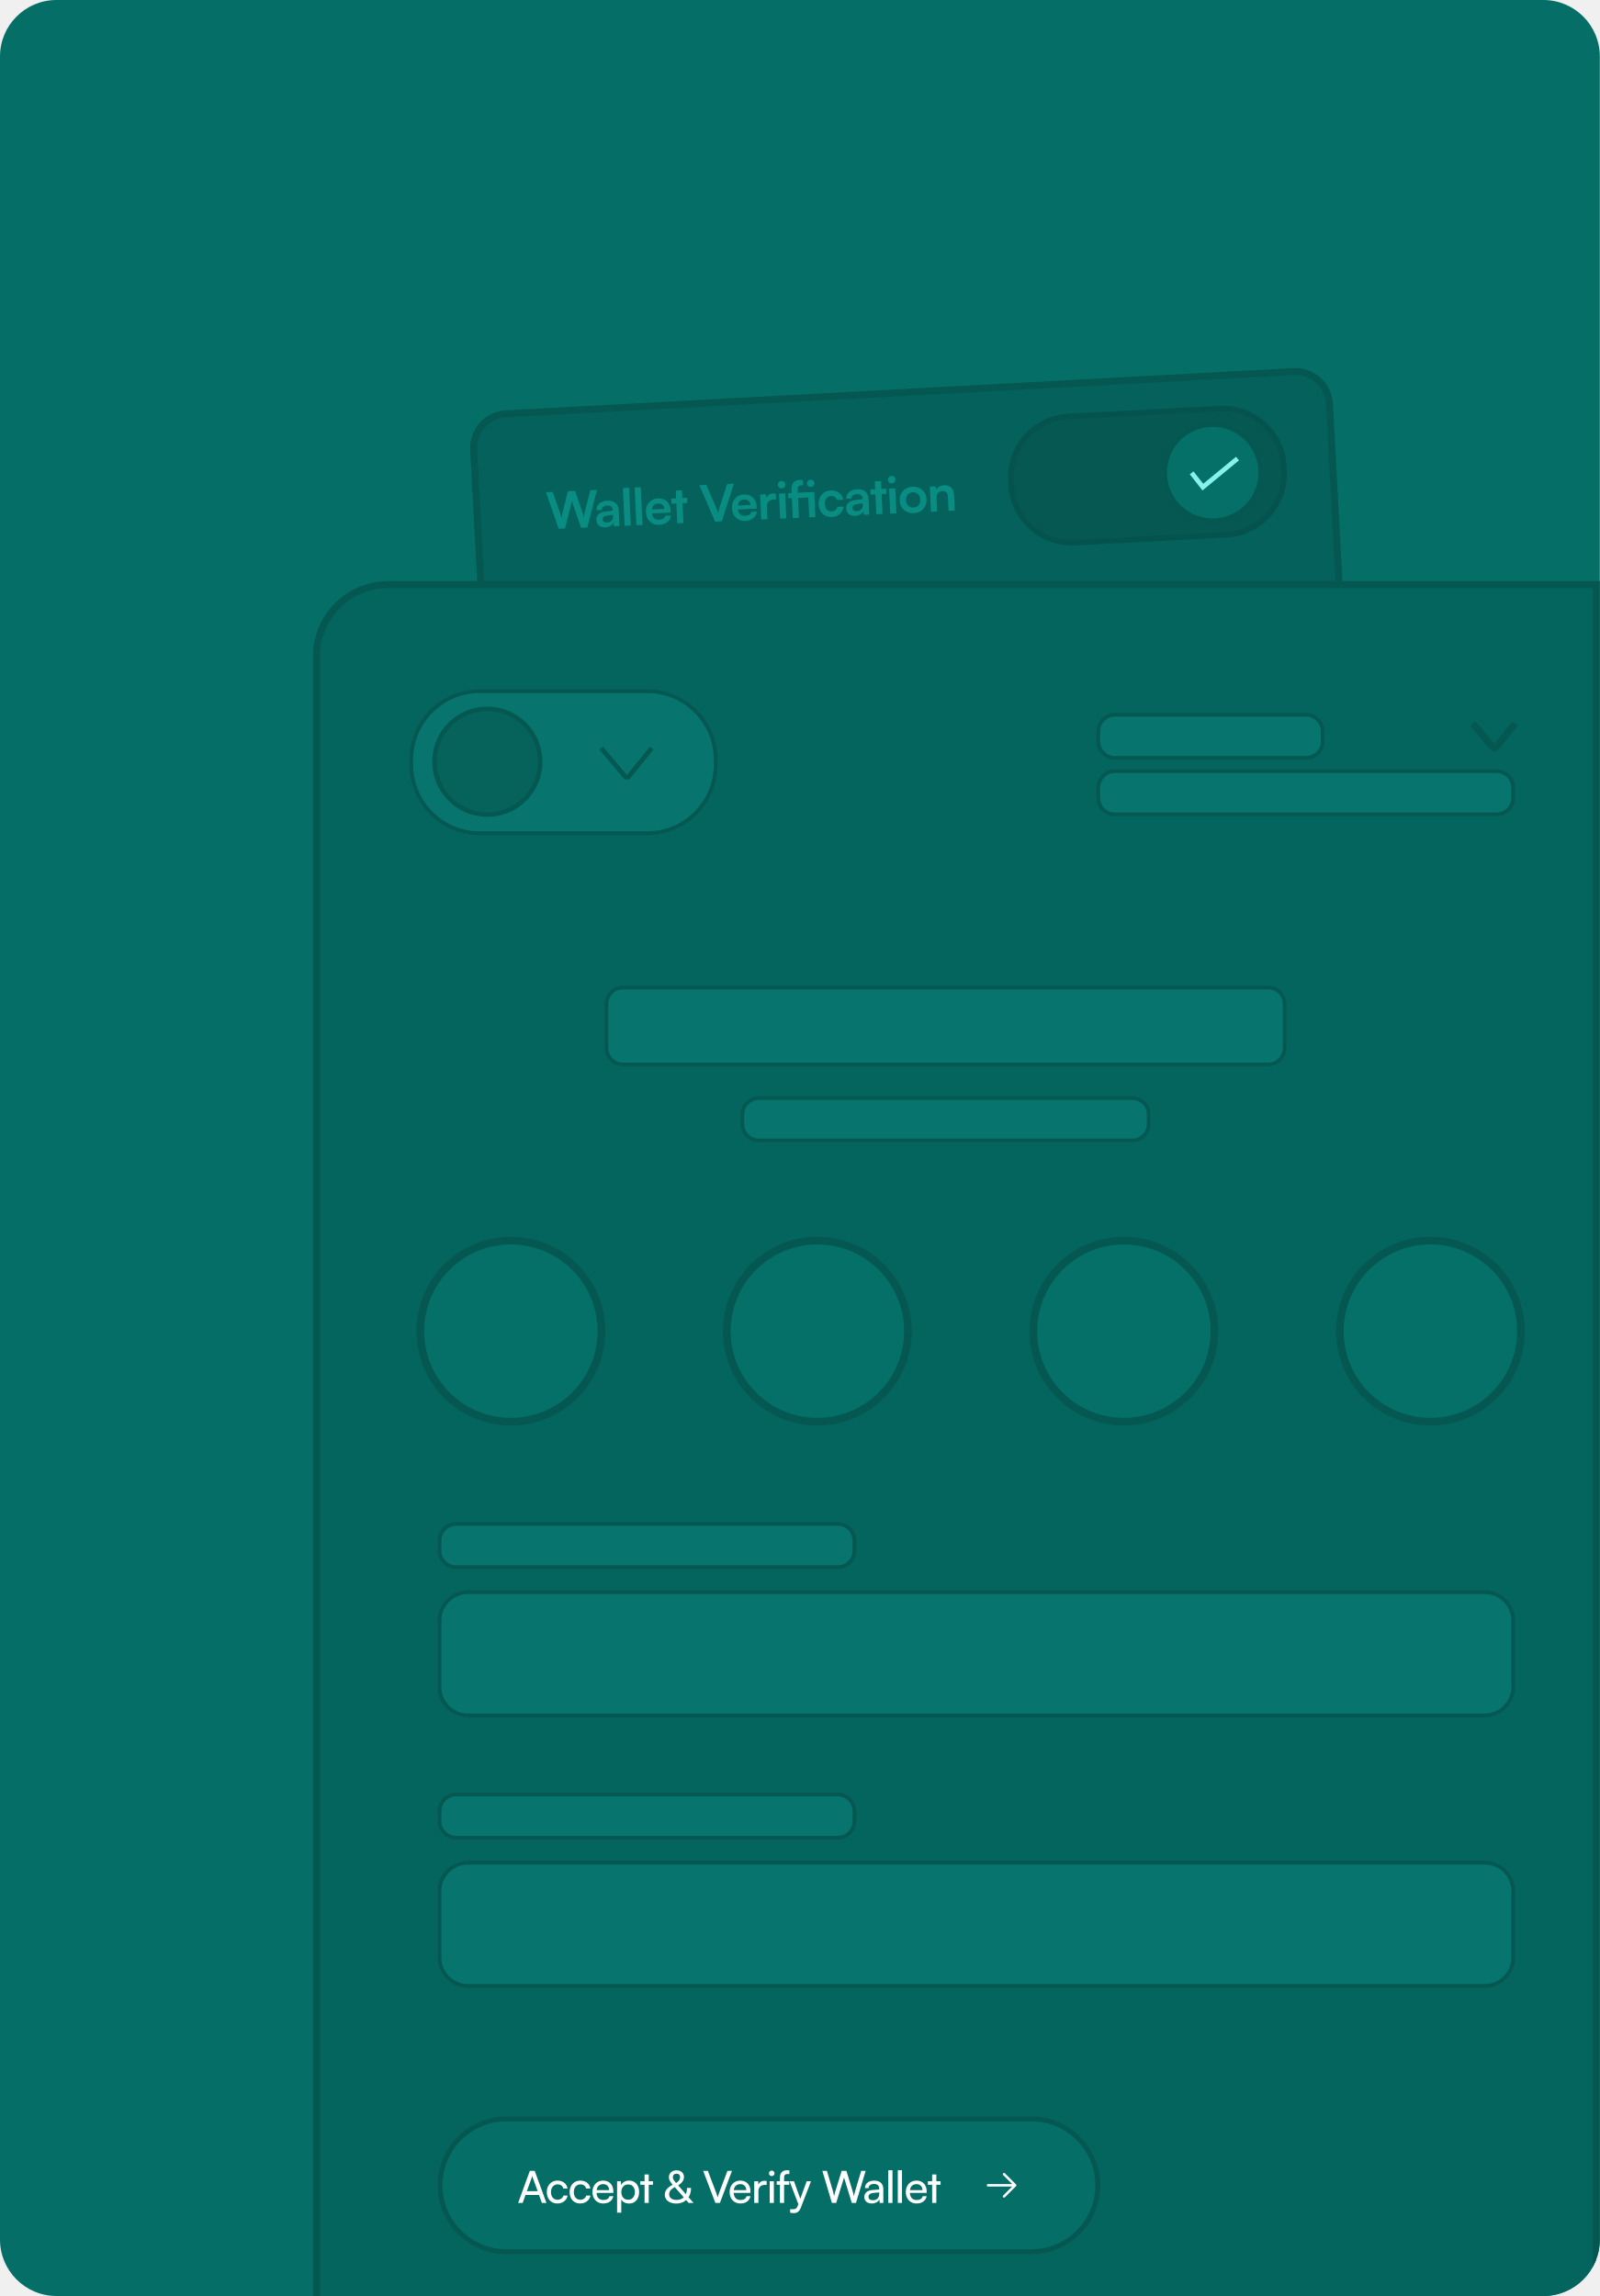
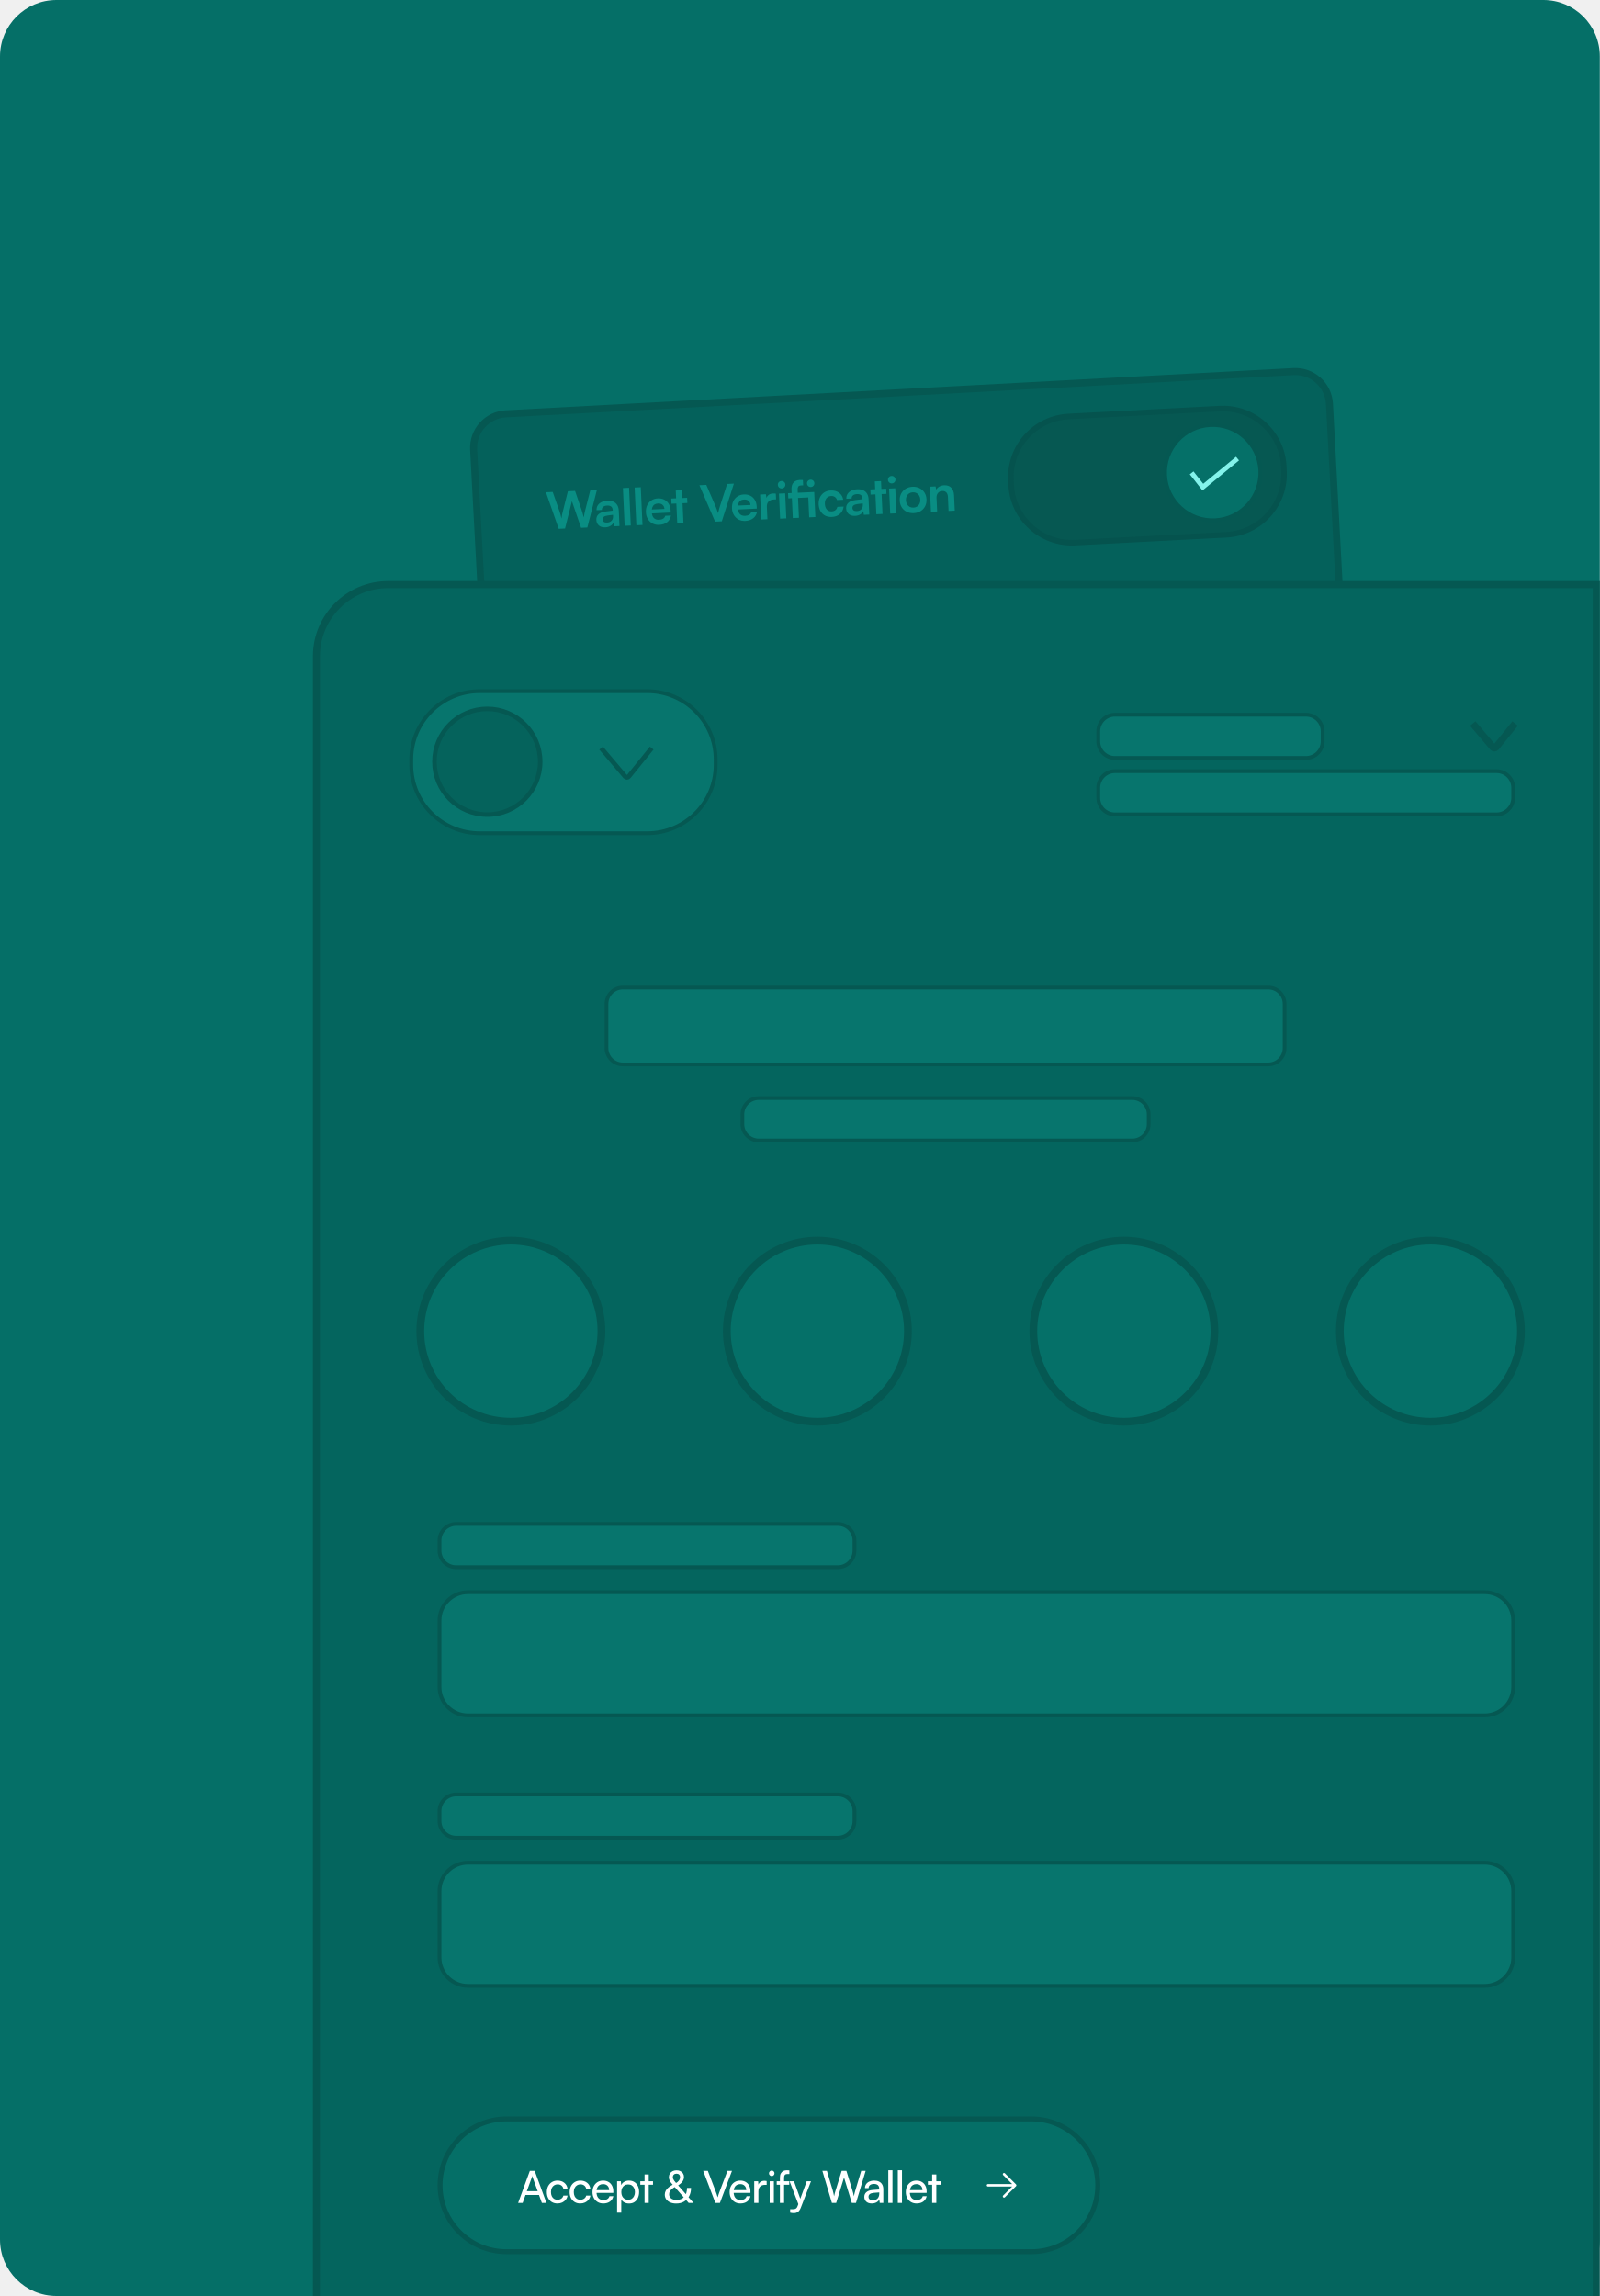
<svg xmlns="http://www.w3.org/2000/svg" width="680" height="976" viewBox="0 0 680 976" fill="none">
-   <g clip-path="url(#clip0_843_4724)">
+   <g clipPath="url(#clip0_843_4724)">
    <rect width="680" height="976" rx="24" fill="#056F67" />
    <rect x="200.543" y="176.685" width="364.278" height="143.814" rx="14.5" transform="rotate(-3.0713 200.543 176.685)" fill="#04615B" stroke="#055852" stroke-width="3" />
    <path d="M237.474 224.784L232.054 209.246L234.92 209.115L237.801 217.319C237.95 217.744 238.094 218.198 238.231 218.681C238.368 219.15 238.509 219.726 238.656 220.411C238.753 219.701 238.848 219.113 238.942 218.648C239.05 218.168 239.158 217.703 239.267 217.251L241.385 208.819L244.424 208.679L247.24 216.886C247.39 217.325 247.533 217.787 247.671 218.27C247.823 218.752 247.978 219.321 248.138 219.976C248.248 219.237 248.35 218.635 248.444 218.17C248.551 217.69 248.654 217.253 248.751 216.86L250.91 208.382L253.712 208.253L249.65 224.226L246.978 224.348L243.09 213.038L240.168 224.661L237.474 224.784ZM257.269 224.157C256.148 224.209 255.243 223.948 254.555 223.375C253.88 222.787 253.52 221.997 253.474 221.006C253.43 220.029 253.732 219.237 254.381 218.632C255.043 218.011 256.004 217.621 257.264 217.463L260.442 217.058L260.431 216.821C260.408 216.333 260.297 215.949 260.097 215.67C259.911 215.376 259.65 215.172 259.313 215.058C258.976 214.93 258.585 214.876 258.14 214.896C257.364 214.932 256.775 215.117 256.373 215.452C255.97 215.773 255.781 216.214 255.807 216.774L253.566 216.877C253.53 216.101 253.694 215.424 254.056 214.846C254.432 214.253 254.972 213.782 255.676 213.433C256.394 213.083 257.227 212.886 258.175 212.843C259.138 212.799 259.972 212.933 260.677 213.246C261.382 213.545 261.936 214.024 262.341 214.682C262.745 215.326 262.969 216.143 263.015 217.134L263.311 223.599L261.005 223.705L260.739 222.141C260.535 222.697 260.11 223.163 259.465 223.538C258.834 223.913 258.102 224.119 257.269 224.157ZM258.018 222.136C258.837 222.099 259.473 221.839 259.926 221.358C260.393 220.875 260.608 220.225 260.571 219.406L260.545 218.846L258.333 219.12C257.518 219.229 256.944 219.428 256.612 219.717C256.279 219.992 256.122 220.344 256.142 220.775C256.163 221.249 256.338 221.601 256.665 221.831C256.993 222.061 257.443 222.162 258.018 222.136ZM268.114 223.379L265.506 223.499L264.771 207.466L267.379 207.346L268.114 223.379ZM273.091 223.151L270.484 223.271L269.749 207.237L272.356 207.118L273.091 223.151ZM280.194 223.106C279.145 223.154 278.2 222.96 277.36 222.523C276.533 222.072 275.87 221.44 275.372 220.628C274.874 219.801 274.599 218.842 274.549 217.75C274.499 216.644 274.676 215.657 275.083 214.789C275.489 213.921 276.084 213.231 276.867 212.72C277.649 212.195 278.557 211.908 279.592 211.861C280.669 211.812 281.606 211.999 282.403 212.423C283.2 212.833 283.824 213.431 284.278 214.216C284.746 215.001 285.005 215.953 285.057 217.074L285.093 217.871L275.957 218.312L275.923 216.629L282.41 216.332C282.376 215.599 282.112 215.021 281.618 214.597C281.137 214.173 280.502 213.979 279.712 214.015C279.094 214.043 278.576 214.197 278.157 214.475C277.752 214.753 277.454 215.155 277.262 215.682C277.07 216.209 276.991 216.846 277.026 217.593C277.078 218.743 277.362 219.601 277.878 220.167C278.408 220.733 279.161 220.994 280.138 220.949C280.856 220.916 281.439 220.753 281.886 220.459C282.348 220.164 282.639 219.762 282.76 219.253L285.195 219.141C285.018 220.315 284.485 221.254 283.596 221.957C282.721 222.659 281.587 223.042 280.194 223.106ZM285.334 211.922L292.057 211.613L292.158 213.811L285.434 214.12L285.334 211.922ZM290.498 222.353L287.869 222.474L287.229 208.509L289.858 208.389L290.498 222.353ZM303.953 221.736L297.283 206.256L300.214 206.121L304.078 215.036C304.272 215.488 304.459 215.961 304.64 216.457C304.821 216.952 305.012 217.512 305.214 218.137C305.369 217.438 305.521 216.834 305.67 216.323C305.82 215.813 305.957 215.353 306.082 214.944L309.071 205.715L311.937 205.584L306.798 221.606L303.953 221.736ZM316.772 221.429C315.723 221.477 314.778 221.283 313.938 220.846C313.111 220.395 312.448 219.763 311.95 218.951C311.452 218.124 311.177 217.165 311.127 216.073C311.076 214.967 311.254 213.98 311.661 213.112C312.067 212.244 312.662 211.554 313.445 211.043C314.227 210.518 315.135 210.231 316.17 210.184C317.247 210.134 318.184 210.322 318.981 210.746C319.777 211.156 320.402 211.753 320.856 212.539C321.324 213.324 321.583 214.276 321.635 215.397L321.671 216.194L312.535 216.635L312.501 214.952L318.988 214.655C318.954 213.922 318.69 213.344 318.196 212.92C317.715 212.496 317.08 212.302 316.29 212.338C315.672 212.366 315.154 212.52 314.735 212.798C314.33 213.076 314.032 213.478 313.84 214.005C313.648 214.532 313.569 215.169 313.603 215.916C313.656 217.066 313.94 217.924 314.456 218.49C314.986 219.056 315.739 219.317 316.716 219.272C317.434 219.239 318.017 219.076 318.464 218.782C318.926 218.487 319.217 218.085 319.338 217.575L321.773 217.464C321.596 218.638 321.063 219.577 320.174 220.28C319.299 220.982 318.165 221.365 316.772 221.429ZM329.751 209.842L329.863 212.277L328.893 212.322C327.931 212.366 327.188 212.659 326.666 213.201C326.143 213.729 325.905 214.51 325.953 215.545L326.19 220.717L323.561 220.837L323.074 210.213L325.552 210.099L325.868 212.287L325.61 212.299C325.721 211.589 326.032 210.999 326.544 210.529C327.055 210.059 327.734 209.805 328.582 209.766C328.768 209.757 328.956 209.756 329.143 209.762C329.33 209.768 329.533 209.794 329.751 209.842ZM331.59 220.469L331.102 209.823L333.731 209.703L334.219 220.348L331.59 220.469ZM332.297 207.63C331.852 207.651 331.464 207.517 331.134 207.23C330.818 206.928 330.65 206.554 330.629 206.109C330.609 205.663 330.743 205.283 331.03 204.968C331.333 204.651 331.706 204.483 332.152 204.463C332.597 204.442 332.978 204.576 333.293 204.864C333.623 205.151 333.798 205.517 333.819 205.963C333.839 206.408 333.698 206.796 333.397 207.127C333.109 207.442 332.742 207.61 332.297 207.63ZM334.96 209.646L346.08 209.136L346.181 211.335L335.061 211.844L334.96 209.646ZM341.27 204.066L341.372 206.307C341.214 206.315 341.056 206.322 340.898 206.329C340.754 206.336 340.604 206.343 340.446 206.35C339.857 206.377 339.469 206.553 339.282 206.878C339.095 207.204 339.014 207.632 339.039 208.164L339.586 220.102L336.979 220.222L336.431 208.283C336.386 207.306 336.501 206.516 336.776 205.913C337.064 205.296 337.475 204.838 338.009 204.54C338.556 204.227 339.189 204.054 339.907 204.021C340.122 204.011 340.345 204.008 340.576 204.012C340.806 204.015 341.038 204.034 341.27 204.066ZM343.939 219.903L343.451 209.257L346.08 209.136L346.568 219.782L343.939 219.903ZM344.666 207.02C344.22 207.041 343.84 206.907 343.524 206.619C343.209 206.331 343.041 205.964 343.021 205.519C343.001 205.088 343.135 204.715 343.423 204.399C343.711 204.084 344.077 203.916 344.523 203.895C344.954 203.876 345.327 204.01 345.642 204.298C345.958 204.585 346.126 204.945 346.145 205.376C346.166 205.821 346.032 206.202 345.744 206.517C345.456 206.833 345.097 207 344.666 207.02ZM347.978 214.362C347.928 213.27 348.106 212.29 348.512 211.422C348.933 210.553 349.528 209.864 350.296 209.353C351.079 208.828 351.994 208.541 353.043 208.493C354.494 208.427 355.696 208.753 356.651 209.472C357.619 210.177 358.204 211.165 358.406 212.437L355.777 212.557C355.592 211.961 355.276 211.522 354.832 211.24C354.4 210.943 353.869 210.809 353.237 210.838C352.691 210.863 352.208 211.022 351.79 211.315C351.385 211.593 351.079 211.981 350.872 212.48C350.664 212.979 350.576 213.566 350.607 214.241C350.638 214.917 350.772 215.494 351.01 215.972C351.248 216.451 351.574 216.817 351.989 217.072C352.418 217.311 352.912 217.418 353.472 217.392C354.133 217.362 354.672 217.179 355.088 216.843C355.519 216.507 355.793 216.041 355.91 215.445L358.56 215.324C358.484 216.162 358.223 216.908 357.778 217.562C357.346 218.201 356.772 218.717 356.056 219.11C355.339 219.488 354.514 219.699 353.58 219.741C352.503 219.791 351.551 219.604 350.725 219.181C349.899 218.744 349.244 218.119 348.761 217.306C348.291 216.478 348.03 215.497 347.978 214.362ZM363.446 219.289C362.325 219.34 361.421 219.08 360.732 218.507C360.057 217.918 359.697 217.129 359.652 216.137C359.607 215.16 359.909 214.369 360.558 213.764C361.22 213.143 362.182 212.753 363.441 212.595L366.619 212.19L366.608 211.953C366.585 211.464 366.474 211.081 366.274 210.802C366.088 210.508 365.827 210.304 365.49 210.19C365.153 210.062 364.762 210.008 364.317 210.028C363.541 210.064 362.952 210.249 362.55 210.584C362.147 210.905 361.959 211.345 361.984 211.906L359.743 212.008C359.708 211.233 359.871 210.556 360.233 209.978C360.609 209.385 361.149 208.913 361.853 208.564C362.571 208.215 363.404 208.018 364.352 207.975C365.315 207.931 366.149 208.065 366.854 208.378C367.559 208.677 368.114 209.156 368.518 209.814C368.922 210.457 369.147 211.275 369.192 212.266L369.489 218.731L367.183 218.837L366.917 217.273C366.712 217.829 366.287 218.295 365.642 218.67C365.011 219.045 364.279 219.251 363.446 219.289ZM364.195 217.268C365.014 217.23 365.65 216.971 366.103 216.489C366.571 216.007 366.786 215.357 366.748 214.538L366.722 213.978L364.511 214.252C363.695 214.361 363.121 214.56 362.789 214.849C362.456 215.123 362.299 215.476 362.319 215.907C362.341 216.381 362.515 216.733 362.842 216.963C363.17 217.193 363.621 217.294 364.195 217.268ZM369.949 208.042L376.673 207.734L376.773 209.932L370.05 210.24L369.949 208.042ZM375.113 218.473L372.484 218.594L371.844 204.63L374.473 204.509L375.113 218.473ZM378.386 218.323L377.898 207.678L380.527 207.557L381.015 218.203L378.386 218.323ZM379.093 205.485C378.647 205.505 378.26 205.372 377.93 205.085C377.614 204.782 377.445 204.409 377.425 203.963C377.405 203.518 377.538 203.137 377.826 202.822C378.128 202.506 378.502 202.337 378.948 202.317C379.393 202.297 379.773 202.43 380.089 202.718C380.419 203.005 380.594 203.372 380.614 203.817C380.635 204.262 380.494 204.65 380.193 204.981C379.905 205.297 379.538 205.464 379.093 205.485ZM382.43 212.782C382.379 211.676 382.579 210.695 383.029 209.839C383.479 208.969 384.124 208.278 384.964 207.764C385.805 207.25 386.771 206.968 387.862 206.918C388.969 206.868 389.957 207.06 390.826 207.495C391.71 207.93 392.415 208.56 392.942 209.385C393.469 210.196 393.758 211.154 393.809 212.261C393.859 213.367 393.66 214.355 393.21 215.225C392.76 216.081 392.115 216.765 391.274 217.279C390.449 217.792 389.482 218.074 388.376 218.124C387.284 218.175 386.297 217.982 385.413 217.548C384.529 217.113 383.824 216.49 383.297 215.68C382.77 214.854 382.481 213.889 382.43 212.782ZM385.059 212.662C385.089 213.308 385.244 213.87 385.525 214.346C385.821 214.822 386.197 215.187 386.655 215.439C387.127 215.691 387.665 215.803 388.269 215.776C388.872 215.748 389.397 215.587 389.844 215.293C390.292 214.999 390.633 214.602 390.87 214.101C391.106 213.601 391.209 213.028 391.179 212.381C391.149 211.72 390.994 211.159 390.714 210.696C390.433 210.22 390.056 209.856 389.584 209.604C389.111 209.352 388.574 209.24 387.97 209.267C387.367 209.295 386.841 209.456 386.394 209.75C385.961 210.043 385.62 210.441 385.369 210.942C385.132 211.427 385.029 212.001 385.059 212.662ZM398.336 217.409L395.707 217.529L395.218 206.883L397.654 206.772L397.932 208.141C398.238 207.594 398.686 207.156 399.276 206.827C399.88 206.497 400.541 206.316 401.259 206.283C402.595 206.221 403.619 206.57 404.331 207.33C405.056 208.088 405.451 209.15 405.513 210.515L405.814 217.066L403.184 217.186L402.913 211.26C402.872 210.369 402.64 209.718 402.218 209.305C401.796 208.878 401.24 208.681 400.55 208.712C399.731 208.75 399.104 209.038 398.668 209.576C398.232 210.114 398.033 210.814 398.073 211.676L398.336 217.409Z" fill="#098D83" />
    <rect x="428.35" y="178.377" width="116.115" height="53.707" rx="25.86" transform="rotate(-2.97452 428.35 178.377)" fill="#065852" stroke="#05534E" stroke-width="2.37" />
    <circle cx="515.456" cy="200.916" r="20.326" transform="rotate(-2.97452 515.456 200.916)" fill="#057068" stroke="#055852" stroke-width="1.742" />
    <path d="M134.5 279C134.5 262.155 148.155 248.5 165 248.5H678.5V998.5H134.5V279Z" fill="#04655E" stroke="#055852" stroke-width="3" />
    <rect x="315.553" y="466.786" width="172.69" height="17.999" rx="6.943" fill="#07756D" stroke="#055852" stroke-width="1.582" />
    <rect x="257.791" y="419.791" width="288.219" height="32.685" rx="6.943" fill="#07756D" stroke="#055852" stroke-width="1.582" />
    <rect x="186.808" y="647.808" width="176.384" height="18.384" rx="7.092" fill="#07756D" stroke="#055852" stroke-width="1.616" />
    <rect x="186.808" y="676.808" width="456.384" height="52.384" rx="12.092" fill="#07756D" stroke="#055852" stroke-width="1.616" />
    <rect x="186.808" y="762.808" width="176.384" height="18.384" rx="7.092" fill="#07756D" stroke="#055852" stroke-width="1.616" />
    <rect x="186.808" y="791.808" width="456.384" height="52.384" rx="12.092" fill="#07756D" stroke="#055852" stroke-width="1.616" />
    <circle cx="217.141" cy="565.859" r="38.492" fill="#057068" stroke="#055852" stroke-width="3.299" />
    <circle cx="347.425" cy="565.859" r="38.492" fill="#057068" stroke="#055852" stroke-width="3.299" />
    <circle cx="477.708" cy="565.859" r="38.492" fill="#057068" stroke="#055852" stroke-width="3.299" />
    <circle cx="607.989" cy="565.859" r="38.492" fill="#057068" stroke="#055852" stroke-width="3.299" />
    <rect x="174.808" y="293.808" width="129.384" height="60.384" rx="29.093" fill="#07756D" stroke="#055852" stroke-width="1.616" />
    <circle cx="207.135" cy="323.799" r="22.473" fill="#05635C" stroke="#055852" stroke-width="1.926" />
    <path d="M255.5 318L265.719 330.077C266.124 330.556 266.866 330.547 267.26 330.059L277 318" stroke="#055852" stroke-width="2" />
    <rect x="466.808" y="303.808" width="95.384" height="18.384" rx="7.092" fill="#07756D" stroke="#055852" stroke-width="1.616" />
    <path d="M626 307.558L634.555 317.669C634.895 318.07 635.515 318.063 635.846 317.654L644 307.558" stroke="#055852" stroke-width="3" />
    <rect x="466.808" y="327.808" width="176.384" height="18.384" rx="7.092" fill="#07756D" stroke="#055852" stroke-width="1.616" />
    <rect x="187.049" y="900.715" width="279.56" height="56.455" rx="28.228" fill="#056F67" />
    <rect x="187.049" y="900.715" width="279.56" height="56.455" rx="28.228" stroke="#055852" stroke-width="2.097" />
    <path d="M222.152 936.442H220.227L225.21 922.797H227.267L232.268 936.442H230.324L229.097 933.045H223.36L222.152 936.442ZM226.002 925.741L223.926 931.441H228.55L226.455 925.741C226.417 925.603 226.373 925.464 226.323 925.326C226.273 925.175 226.241 925.049 226.229 924.948C226.204 925.049 226.172 925.175 226.134 925.326C226.097 925.464 226.053 925.603 226.002 925.741ZM232.43 931.837C232.43 930.868 232.619 930.019 232.996 929.289C233.386 928.559 233.921 927.987 234.6 927.572C235.28 927.157 236.066 926.949 236.96 926.949C238.117 926.949 239.08 927.257 239.847 927.874C240.615 928.49 241.074 929.308 241.225 930.327H239.451C239.3 929.736 239.004 929.289 238.564 928.987C238.123 928.685 237.608 928.534 237.016 928.534C236.463 928.534 235.972 928.673 235.544 928.95C235.116 929.214 234.783 929.591 234.544 930.082C234.305 930.573 234.185 931.151 234.185 931.818C234.185 932.485 234.298 933.064 234.525 933.555C234.751 934.033 235.072 934.41 235.487 934.687C235.903 934.951 236.387 935.083 236.941 935.083C237.57 935.083 238.111 934.926 238.564 934.611C239.017 934.297 239.319 933.869 239.47 933.328H241.244C241.131 933.995 240.873 934.58 240.47 935.083C240.08 935.574 239.577 935.964 238.96 936.253C238.356 936.53 237.683 936.669 236.941 936.669C236.035 936.669 235.242 936.467 234.563 936.065C233.896 935.662 233.374 935.102 232.996 934.385C232.619 933.655 232.43 932.806 232.43 931.837ZM242.134 931.837C242.134 930.868 242.323 930.019 242.7 929.289C243.09 928.559 243.625 927.987 244.305 927.572C244.984 927.157 245.77 926.949 246.664 926.949C247.821 926.949 248.784 927.257 249.551 927.874C250.319 928.49 250.778 929.308 250.929 930.327H249.155C249.004 929.736 248.708 929.289 248.268 928.987C247.828 928.685 247.312 928.534 246.72 928.534C246.167 928.534 245.676 928.673 245.248 928.95C244.82 929.214 244.487 929.591 244.248 930.082C244.009 930.573 243.889 931.151 243.889 931.818C243.889 932.485 244.003 933.064 244.229 933.555C244.456 934.033 244.776 934.41 245.192 934.687C245.607 934.951 246.091 935.083 246.645 935.083C247.274 935.083 247.815 934.926 248.268 934.611C248.721 934.297 249.023 933.869 249.174 933.328H250.948C250.835 933.995 250.577 934.58 250.174 935.083C249.784 935.574 249.281 935.964 248.664 936.253C248.06 936.53 247.387 936.669 246.645 936.669C245.739 936.669 244.946 936.467 244.267 936.065C243.6 935.662 243.078 935.102 242.7 934.385C242.323 933.655 242.134 932.806 242.134 931.837ZM256.425 936.669C255.531 936.669 254.739 936.467 254.047 936.065C253.355 935.649 252.814 935.083 252.423 934.366C252.033 933.636 251.838 932.793 251.838 931.837C251.838 930.868 252.027 930.019 252.405 929.289C252.795 928.559 253.323 927.987 253.99 927.572C254.669 927.157 255.456 926.949 256.349 926.949C257.23 926.949 257.991 927.138 258.633 927.515C259.287 927.893 259.79 928.421 260.143 929.1C260.507 929.78 260.69 930.579 260.69 931.497V932.158L252.782 932.177L252.82 930.988H258.916C258.916 930.22 258.683 929.604 258.218 929.138C257.752 928.673 257.129 928.44 256.349 928.44C255.758 928.44 255.248 928.572 254.82 928.836C254.405 929.088 254.084 929.465 253.858 929.969C253.644 930.459 253.537 931.051 253.537 931.743C253.537 932.85 253.789 933.706 254.292 934.309C254.795 934.901 255.519 935.197 256.462 935.197C257.154 935.197 257.721 935.058 258.161 934.781C258.601 934.504 258.897 934.102 259.048 933.573H260.709C260.482 934.555 259.998 935.316 259.256 935.857C258.513 936.398 257.57 936.669 256.425 936.669ZM262.294 940.575V927.213H263.898L264.03 928.874C264.332 928.232 264.779 927.754 265.37 927.44C265.974 927.113 266.641 926.949 267.371 926.949C268.252 926.949 269.013 927.157 269.654 927.572C270.296 927.974 270.787 928.541 271.127 929.27C271.479 929.988 271.655 930.818 271.655 931.762C271.655 932.705 271.485 933.548 271.145 934.291C270.818 935.033 270.334 935.618 269.692 936.046C269.063 936.474 268.289 936.687 267.371 936.687C266.629 936.687 265.968 936.537 265.389 936.235C264.81 935.933 264.37 935.498 264.068 934.932V940.575H262.294ZM264.087 931.837C264.087 932.454 264.2 933.014 264.427 933.517C264.666 934.008 264.999 934.391 265.427 934.668C265.867 934.945 266.389 935.083 266.993 935.083C267.597 935.083 268.113 934.945 268.541 934.668C268.969 934.379 269.296 933.989 269.522 933.498C269.761 933.007 269.881 932.454 269.881 931.837C269.881 931.195 269.761 930.629 269.522 930.139C269.296 929.648 268.969 929.264 268.541 928.987C268.113 928.71 267.597 928.572 266.993 928.572C266.389 928.572 265.867 928.71 265.427 928.987C264.999 929.264 264.666 929.648 264.427 930.139C264.2 930.629 264.087 931.195 264.087 931.837ZM272.159 927.213H277.557V928.704H272.159V927.213ZM275.745 936.442H273.971V924.326H275.745V936.442ZM286.362 928.478L287.173 929.497C286.519 929.837 285.991 930.176 285.588 930.516C285.186 930.843 284.89 931.189 284.701 931.554C284.512 931.919 284.418 932.322 284.418 932.762C284.418 933.504 284.701 934.089 285.267 934.517C285.833 934.945 286.607 935.159 287.589 935.159C288.985 935.159 290.067 934.718 290.835 933.838C291.615 932.944 292.005 931.686 292.005 930.063H293.722C293.722 931.397 293.458 932.561 292.93 933.555C292.414 934.549 291.684 935.322 290.741 935.876C289.809 936.417 288.702 936.687 287.419 936.687C286.45 936.687 285.601 936.53 284.871 936.216C284.141 935.889 283.575 935.448 283.172 934.895C282.77 934.328 282.568 933.661 282.568 932.894C282.568 932.303 282.707 931.749 282.984 931.233C283.26 930.705 283.676 930.22 284.229 929.78C284.795 929.327 285.506 928.893 286.362 928.478ZM288.004 929.176L287.136 928.119C287.79 927.754 288.274 927.352 288.589 926.911C288.904 926.471 289.061 925.98 289.061 925.439C289.061 924.999 288.929 924.653 288.664 924.401C288.4 924.137 288.029 924.005 287.551 924.005C287.073 924.005 286.689 924.143 286.4 924.42C286.123 924.684 285.984 925.043 285.984 925.496C285.984 925.735 286.029 925.968 286.117 926.194C286.205 926.421 286.349 926.678 286.551 926.968C286.765 927.257 287.054 927.616 287.419 928.044L294.798 936.442H292.722L286.041 928.836C285.412 928.132 284.965 927.534 284.701 927.043C284.437 926.54 284.305 926.03 284.305 925.515C284.305 924.936 284.443 924.426 284.72 923.986C284.997 923.545 285.381 923.199 285.871 922.948C286.362 922.696 286.928 922.57 287.57 922.57C288.199 922.57 288.746 922.69 289.212 922.929C289.69 923.168 290.061 923.501 290.325 923.929C290.59 924.344 290.722 924.835 290.722 925.401C290.722 926.106 290.508 926.754 290.08 927.345C289.665 927.937 288.973 928.547 288.004 929.176ZM304.073 936.442L298.883 922.797H300.865L304.186 931.516C304.337 931.894 304.482 932.29 304.62 932.705C304.759 933.108 304.897 933.567 305.036 934.083C305.199 933.542 305.356 933.051 305.507 932.611C305.658 932.171 305.79 931.799 305.904 931.497L309.207 922.797H311.132L305.998 936.442H304.073ZM314.715 936.669C313.821 936.669 313.029 936.467 312.337 936.065C311.645 935.649 311.103 935.083 310.713 934.366C310.323 933.636 310.128 932.793 310.128 931.837C310.128 930.868 310.317 930.019 310.695 929.289C311.085 928.559 311.613 927.987 312.28 927.572C312.959 927.157 313.746 926.949 314.639 926.949C315.52 926.949 316.281 927.138 316.923 927.515C317.577 927.893 318.08 928.421 318.433 929.1C318.797 929.78 318.98 930.579 318.98 931.497V932.158L311.072 932.177L311.11 930.988H317.206C317.206 930.22 316.973 929.604 316.507 929.138C316.042 928.673 315.419 928.44 314.639 928.44C314.048 928.44 313.538 928.572 313.11 928.836C312.695 929.088 312.374 929.465 312.148 929.969C311.934 930.459 311.827 931.051 311.827 931.743C311.827 932.85 312.079 933.706 312.582 934.309C313.085 934.901 313.809 935.197 314.752 935.197C315.444 935.197 316.01 935.058 316.451 934.781C316.891 934.504 317.187 934.102 317.338 933.573H318.999C318.772 934.555 318.288 935.316 317.546 935.857C316.803 936.398 315.86 936.669 314.715 936.669ZM325.868 927.138V928.761H325.076C324.233 928.761 323.566 929.006 323.075 929.497C322.597 929.975 322.358 930.661 322.358 931.554V936.442H320.584V927.232H322.245L322.396 929.082H322.226C322.352 928.478 322.654 927.987 323.132 927.61C323.61 927.219 324.208 927.024 324.925 927.024C325.088 927.024 325.239 927.037 325.378 927.062C325.529 927.075 325.692 927.1 325.868 927.138ZM327.155 936.442V927.213H328.929V936.442H327.155ZM328.023 925.024C327.708 925.024 327.432 924.911 327.193 924.684C326.966 924.445 326.853 924.168 326.853 923.854C326.853 923.527 326.966 923.25 327.193 923.023C327.432 922.797 327.708 922.684 328.023 922.684C328.35 922.684 328.627 922.797 328.853 923.023C329.08 923.25 329.193 923.527 329.193 923.854C329.193 924.168 329.08 924.445 328.853 924.684C328.627 924.911 328.35 925.024 328.023 925.024ZM330.146 927.213H335.468V928.704H330.146V927.213ZM335.525 922.627V924.156C335.411 924.156 335.285 924.156 335.147 924.156C335.021 924.156 334.883 924.156 334.732 924.156C334.153 924.156 333.763 924.294 333.562 924.571C333.373 924.848 333.279 925.238 333.279 925.741V936.442H331.505V925.741C331.505 924.986 331.63 924.376 331.882 923.91C332.146 923.432 332.492 923.086 332.92 922.872C333.36 922.658 333.864 922.552 334.43 922.552C334.606 922.552 334.788 922.558 334.977 922.57C335.166 922.583 335.348 922.602 335.525 922.627ZM337.476 927.213L340.722 936.197L339.627 937.707L335.607 927.213H337.476ZM335.853 940.575V939.122H337.042C337.331 939.122 337.595 939.091 337.834 939.028C338.073 938.977 338.294 938.858 338.495 938.669C338.696 938.493 338.866 938.21 339.004 937.82L342.892 927.213H344.723L340.363 938.518C340.049 939.311 339.652 939.883 339.174 940.236C338.696 940.588 338.105 940.764 337.4 940.764C337.111 940.764 336.84 940.745 336.589 940.707C336.337 940.682 336.092 940.638 335.853 940.575ZM353.602 936.442L349.545 922.797H351.47L353.961 931.139C354.062 931.491 354.156 931.862 354.244 932.252C354.332 932.642 354.427 933.095 354.527 933.611C354.641 933.058 354.747 932.598 354.848 932.233C354.961 931.869 355.068 931.504 355.169 931.139L357.755 922.797H359.755L362.322 931.139C362.435 931.504 362.542 931.881 362.643 932.271C362.743 932.661 362.844 933.108 362.945 933.611C363.071 933.032 363.177 932.554 363.266 932.177C363.366 931.799 363.461 931.46 363.549 931.158L366.059 922.797H367.946L363.832 936.442H362.058L358.755 925.647L355.414 936.442H353.602ZM370.523 936.669C369.542 936.669 368.768 936.411 368.202 935.895C367.648 935.379 367.371 934.706 367.371 933.875C367.371 933.032 367.673 932.359 368.277 931.856C368.881 931.34 369.724 931.038 370.806 930.95L373.713 930.724V930.459C373.713 929.943 373.618 929.535 373.43 929.233C373.241 928.918 372.983 928.698 372.656 928.572C372.329 928.434 371.957 928.364 371.542 928.364C370.8 928.364 370.221 928.522 369.806 928.836C369.403 929.138 369.202 929.572 369.202 930.139H367.654C367.654 929.497 367.818 928.937 368.145 928.459C368.472 927.981 368.931 927.61 369.523 927.345C370.127 927.081 370.825 926.949 371.618 926.949C372.385 926.949 373.052 927.087 373.618 927.364C374.197 927.628 374.644 928.037 374.958 928.591C375.285 929.132 375.449 929.818 375.449 930.648V936.442H373.939L373.75 934.951C373.511 935.48 373.096 935.901 372.505 936.216C371.926 936.518 371.265 936.669 370.523 936.669ZM371.033 935.291C371.876 935.291 372.536 935.039 373.014 934.536C373.492 934.02 373.732 933.328 373.732 932.46V931.969L371.372 932.158C370.592 932.233 370.026 932.416 369.674 932.705C369.334 932.995 369.164 933.366 369.164 933.819C369.164 934.309 369.328 934.681 369.655 934.932C369.995 935.171 370.454 935.291 371.033 935.291ZM379.34 936.442H377.566V922.552H379.34V936.442ZM383.386 936.442H381.612V922.552H383.386V936.442ZM389.603 936.669C388.709 936.669 387.917 936.467 387.225 936.065C386.533 935.649 385.991 935.083 385.601 934.366C385.211 933.636 385.016 932.793 385.016 931.837C385.016 930.868 385.205 930.019 385.583 929.289C385.973 928.559 386.501 927.987 387.168 927.572C387.847 927.157 388.634 926.949 389.527 926.949C390.408 926.949 391.169 927.138 391.811 927.515C392.465 927.893 392.968 928.421 393.321 929.1C393.685 929.78 393.868 930.579 393.868 931.497V932.158L385.96 932.177L385.998 930.988H392.094C392.094 930.22 391.861 929.604 391.395 929.138C390.93 928.673 390.307 928.44 389.527 928.44C388.936 928.44 388.426 928.572 387.998 928.836C387.583 929.088 387.262 929.465 387.036 929.969C386.822 930.459 386.715 931.051 386.715 931.743C386.715 932.85 386.967 933.706 387.47 934.309C387.973 934.901 388.697 935.197 389.64 935.197C390.332 935.197 390.899 935.058 391.339 934.781C391.779 934.504 392.075 934.102 392.226 933.573H393.887C393.66 934.555 393.176 935.316 392.434 935.857C391.691 936.398 390.748 936.669 389.603 936.669ZM394.398 927.213H399.796V928.704H394.398V927.213ZM397.984 936.442H396.21V924.326H397.984V936.442Z" fill="white" />
    <path d="M431.855 929.313L427.136 934.031C427.038 934.13 426.904 934.185 426.765 934.185C426.626 934.185 426.493 934.13 426.394 934.031C426.296 933.933 426.241 933.8 426.241 933.66C426.241 933.521 426.296 933.388 426.394 933.289L430.218 929.466H419.95C419.811 929.466 419.678 929.411 419.579 929.313C419.481 929.214 419.426 929.081 419.426 928.942C419.426 928.803 419.481 928.67 419.579 928.571C419.678 928.473 419.811 928.418 419.95 928.418H430.218L426.394 924.595C426.296 924.496 426.241 924.363 426.241 924.224C426.241 924.085 426.296 923.951 426.394 923.853C426.493 923.755 426.626 923.699 426.765 923.699C426.904 923.699 427.038 923.755 427.136 923.853L431.855 928.571C431.903 928.62 431.942 928.678 431.968 928.741C431.995 928.805 432.008 928.873 432.008 928.942C432.008 929.011 431.995 929.079 431.968 929.143C431.942 929.207 431.903 929.264 431.855 929.313Z" fill="white" />
    <path d="M506.5 201L511.267 207.067L526 194.933" stroke="#84F3EB" stroke-width="2" />
  </g>
  <defs>
    <clipPath id="clip0_843_4724">
      <rect width="680" height="976" rx="24" fill="white" />
    </clipPath>
  </defs>
</svg>
